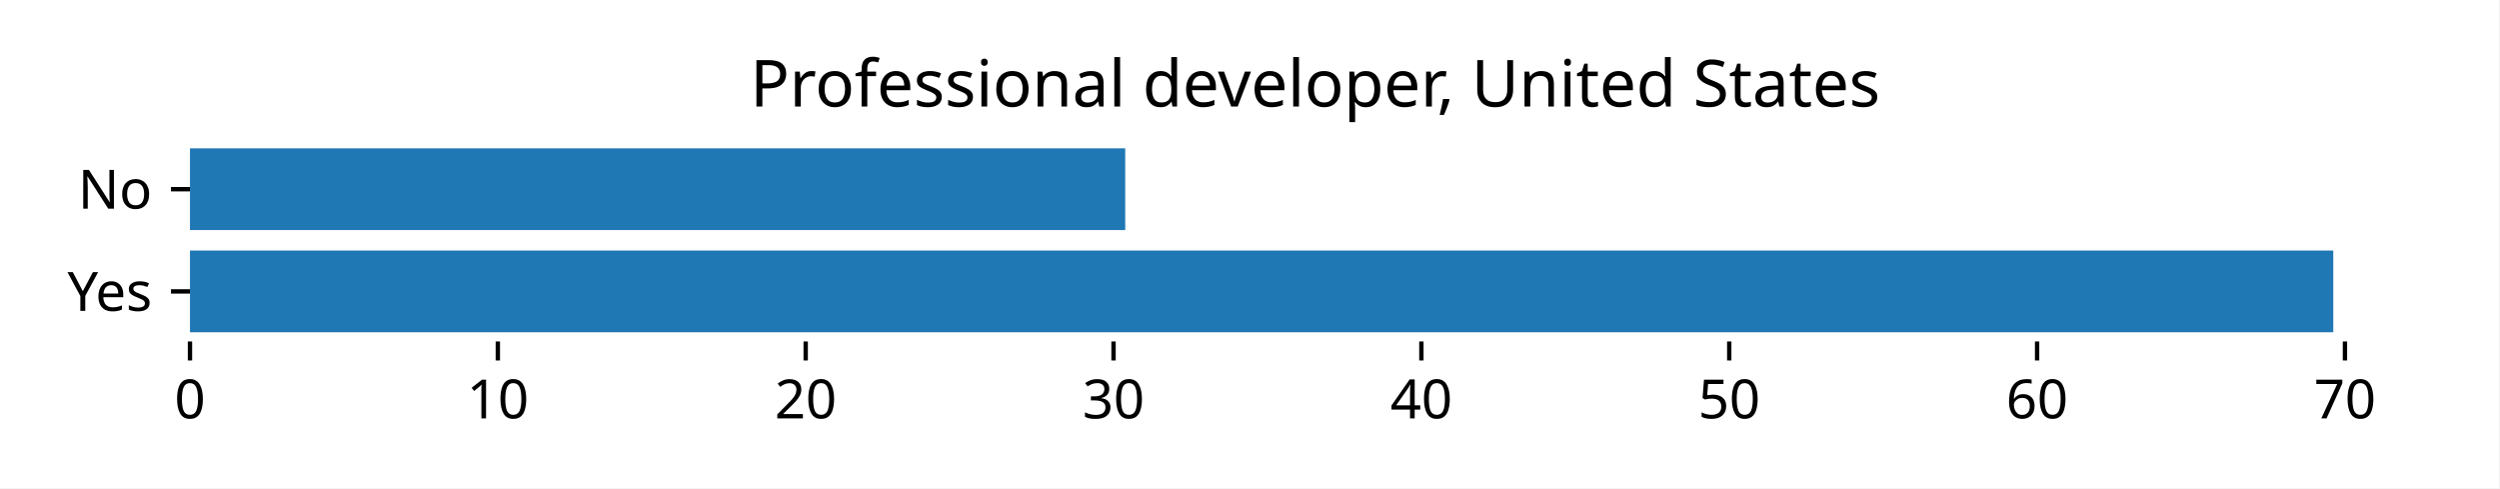
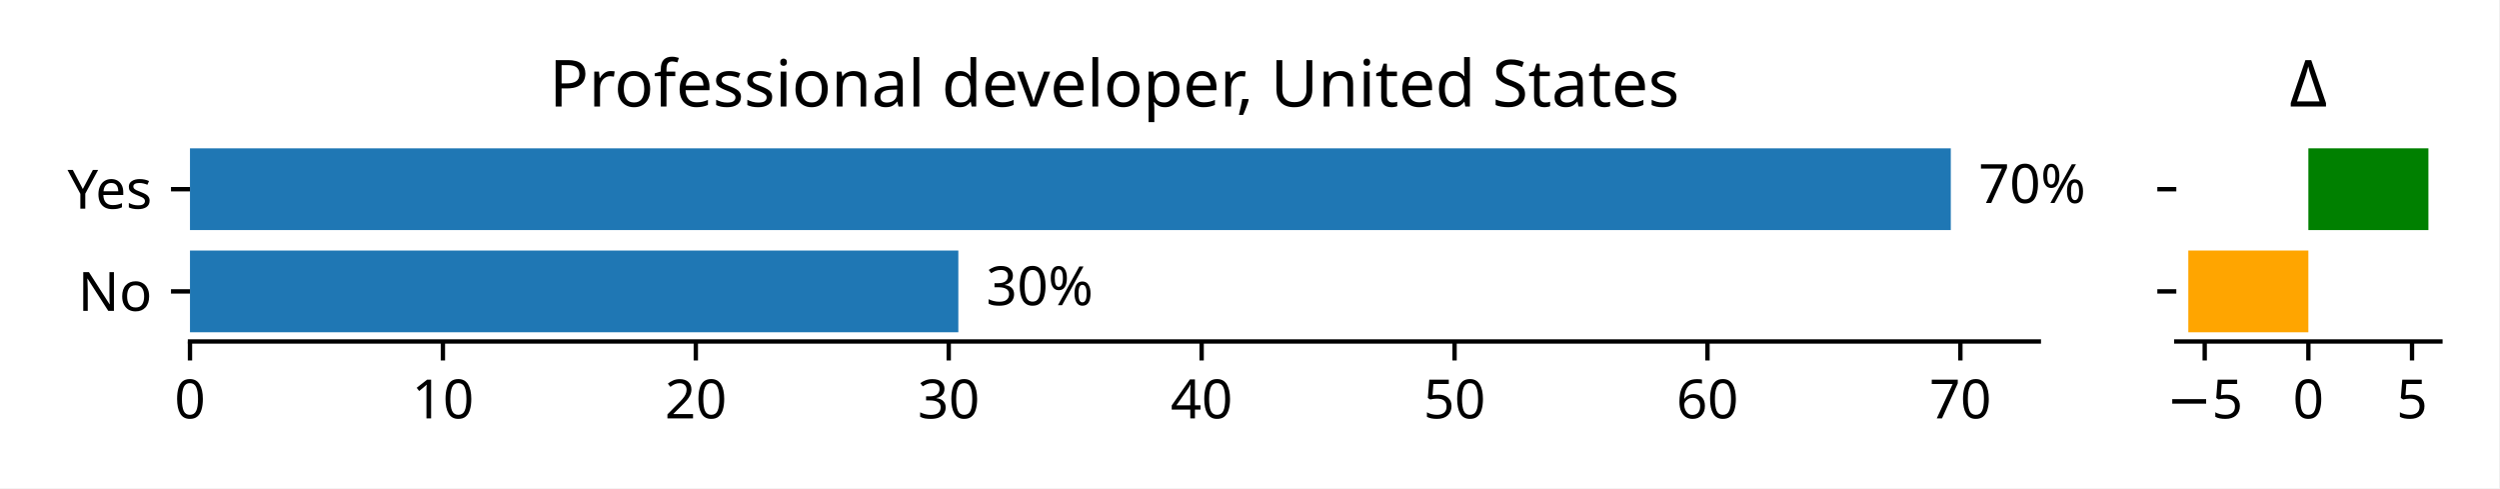
<svg xmlns="http://www.w3.org/2000/svg" xmlns:xlink="http://www.w3.org/1999/xlink" width="460.8pt" height="90pt" viewBox="0 0 460.8 90" version="1.1">
  <defs>
    <style type="text/css">*{stroke-linejoin: round; stroke-linecap: butt}</style>
  </defs>
  <g id="figure_1">
    <g id="patch_1">
      <path d="M 0 90  L 460.8 90  L 460.8 0  L 0 0  z " style="fill: #ffffff" />
    </g>
    <g id="axes_1">
      <g id="patch_2">
-         <path d="M 35.031 62.942  L 450 62.942  L 450 25.642  L 35.031 25.642  z " style="fill: #ffffff" />
+         <path d="M 35.031 62.942  L 375.948 62.942  L 375.948 25.642  L 35.031 25.642  z " style="fill: #ffffff" />
      </g>
      <g id="patch_3">
-         <path d="M 35.031 61.247  L 430.24 61.247  L 430.24 46.176  L 35.031 46.176  z " clip-path="url(#p7e3678d028)" style="fill: #1f77b4" />
+         <path d="M 35.031 61.247  L 176.711 61.247  L 176.711 46.176  L 35.031 46.176  z " clip-path="url(#p9c6f8c1d0a)" style="fill: #1f77b4" />
      </g>
      <g id="patch_4">
-         <path d="M 35.031 42.409  L 207.486 42.409  L 207.486 27.338  L 35.031 27.338  z " clip-path="url(#p7e3678d028)" style="fill: #1f77b4" />
+         <path d="M 35.031 42.409  L 359.714 42.409  L 359.714 27.338  L 35.031 27.338  z " clip-path="url(#p9c6f8c1d0a)" style="fill: #1f77b4" />
      </g>
      <g id="matplotlib.axis_1">
        <g id="xtick_1">
          <g id="line2d_1">
            <defs>
              <path id="m4c99cd72f3" d="M 0 0  L 0 3.5  " style="stroke: #000000; stroke-width: 0.8" />
            </defs>
            <g>
              <use xlink:href="#m4c99cd72f3" x="35.031" y="62.942" style="stroke: #000000; stroke-width: 0.8" />
            </g>
          </g>
          <g id="text_1">
            <text style="font: 10px 'sans-serif'; text-anchor: middle" x="35.031" y="77.116" transform="rotate(-0, 35.03125, 77.11562)">0</text>
          </g>
        </g>
        <g id="xtick_2">
          <g id="line2d_2">
            <g>
-               <use xlink:href="#m4c99cd72f3" x="91.798" y="62.942" style="stroke: #000000; stroke-width: 0.8" />
+               <use xlink:href="#m4c99cd72f3" x="81.668" y="62.942" style="stroke: #000000; stroke-width: 0.8" />
            </g>
          </g>
          <g id="text_2">
-             <text style="font: 10px 'sans-serif'; text-anchor: middle" x="91.798" y="77.116" transform="rotate(-0, 91.79754, 77.11562)">10</text>
+             <text style="font: 10px 'sans-serif'; text-anchor: middle" x="81.668" y="77.116" transform="rotate(-0, 81.66755, 77.11562)">10</text>
          </g>
        </g>
        <g id="xtick_3">
          <g id="line2d_3">
            <g>
-               <use xlink:href="#m4c99cd72f3" x="148.564" y="62.942" style="stroke: #000000; stroke-width: 0.8" />
+               <use xlink:href="#m4c99cd72f3" x="128.304" y="62.942" style="stroke: #000000; stroke-width: 0.8" />
            </g>
          </g>
          <g id="text_3">
-             <text style="font: 10px 'sans-serif'; text-anchor: middle" x="148.564" y="77.116" transform="rotate(-0, 148.5638, 77.11562)">20</text>
+             <text style="font: 10px 'sans-serif'; text-anchor: middle" x="128.304" y="77.116" transform="rotate(-0, 128.3038, 77.11562)">20</text>
          </g>
        </g>
        <g id="xtick_4">
          <g id="line2d_4">
            <g>
-               <use xlink:href="#m4c99cd72f3" x="205.33" y="62.942" style="stroke: #000000; stroke-width: 0.8" />
+               <use xlink:href="#m4c99cd72f3" x="174.94" y="62.942" style="stroke: #000000; stroke-width: 0.8" />
            </g>
          </g>
          <g id="text_4">
-             <text style="font: 10px 'sans-serif'; text-anchor: middle" x="205.33" y="77.116" transform="rotate(-0, 205.3301, 77.11562)">30</text>
+             <text style="font: 10px 'sans-serif'; text-anchor: middle" x="174.94" y="77.116" transform="rotate(-0, 174.9401, 77.11562)">30</text>
          </g>
        </g>
        <g id="xtick_5">
          <g id="line2d_5">
            <g>
-               <use xlink:href="#m4c99cd72f3" x="262.096" y="62.942" style="stroke: #000000; stroke-width: 0.8" />
+               <use xlink:href="#m4c99cd72f3" x="221.576" y="62.942" style="stroke: #000000; stroke-width: 0.8" />
            </g>
          </g>
          <g id="text_5">
-             <text style="font: 10px 'sans-serif'; text-anchor: middle" x="262.096" y="77.116" transform="rotate(-0, 262.0964, 77.11562)">40</text>
+             <text style="font: 10px 'sans-serif'; text-anchor: middle" x="221.576" y="77.116" transform="rotate(-0, 221.5764, 77.11562)">40</text>
          </g>
        </g>
        <g id="xtick_6">
          <g id="line2d_6">
            <g>
-               <use xlink:href="#m4c99cd72f3" x="318.863" y="62.942" style="stroke: #000000; stroke-width: 0.8" />
+               <use xlink:href="#m4c99cd72f3" x="268.213" y="62.942" style="stroke: #000000; stroke-width: 0.8" />
            </g>
          </g>
          <g id="text_6">
-             <text style="font: 10px 'sans-serif'; text-anchor: middle" x="318.863" y="77.116" transform="rotate(-0, 318.8627, 77.11562)">50</text>
+             <text style="font: 10px 'sans-serif'; text-anchor: middle" x="268.213" y="77.116" transform="rotate(-0, 268.2127, 77.11562)">50</text>
          </g>
        </g>
        <g id="xtick_7">
          <g id="line2d_7">
            <g>
-               <use xlink:href="#m4c99cd72f3" x="375.629" y="62.942" style="stroke: #000000; stroke-width: 0.8" />
+               <use xlink:href="#m4c99cd72f3" x="314.849" y="62.942" style="stroke: #000000; stroke-width: 0.8" />
            </g>
          </g>
          <g id="text_7">
-             <text style="font: 10px 'sans-serif'; text-anchor: middle" x="375.629" y="77.116" transform="rotate(-0, 375.629, 77.11562)">60</text>
+             <text style="font: 10px 'sans-serif'; text-anchor: middle" x="314.849" y="77.116" transform="rotate(-0, 314.849, 77.11562)">60</text>
          </g>
        </g>
        <g id="xtick_8">
          <g id="line2d_8">
            <g>
-               <use xlink:href="#m4c99cd72f3" x="432.395" y="62.942" style="stroke: #000000; stroke-width: 0.8" />
+               <use xlink:href="#m4c99cd72f3" x="361.485" y="62.942" style="stroke: #000000; stroke-width: 0.8" />
            </g>
          </g>
          <g id="text_8">
-             <text style="font: 10px 'sans-serif'; text-anchor: middle" x="432.395" y="77.116" transform="rotate(-0, 432.3953, 77.11562)">70</text>
+             <text style="font: 10px 'sans-serif'; text-anchor: middle" x="361.485" y="77.116" transform="rotate(-0, 361.4853, 77.11562)">70</text>
          </g>
        </g>
      </g>
      <g id="matplotlib.axis_2">
        <g id="ytick_1">
          <g id="line2d_9">
            <defs>
              <path id="m8e343aef83" d="M 0 0  L -3.5 0  " style="stroke: #000000; stroke-width: 0.8" />
            </defs>
            <g>
              <use xlink:href="#m8e343aef83" x="35.031" y="53.711" style="stroke: #000000; stroke-width: 0.8" />
            </g>
          </g>
          <g id="text_9">
-             <text style="font: 10px 'sans-serif'; text-anchor: end" x="28.031" y="57.298" transform="rotate(-0, 28.03125, 57.29818)">Yes</text>
+             <text style="font: 10px 'sans-serif'; text-anchor: end" x="28.031" y="57.298" transform="rotate(-0, 28.03125, 57.29818)">No</text>
          </g>
        </g>
        <g id="ytick_2">
          <g id="line2d_10">
            <g>
              <use xlink:href="#m8e343aef83" x="35.031" y="34.873" style="stroke: #000000; stroke-width: 0.8" />
            </g>
          </g>
          <g id="text_10">
-             <text style="font: 10px 'sans-serif'; text-anchor: end" x="28.031" y="38.46" transform="rotate(-0, 28.03125, 38.45995)">No</text>
-           </g>
-         </g>
+             <text style="font: 10px 'sans-serif'; text-anchor: end" x="28.031" y="38.46" transform="rotate(-0, 28.03125, 38.45995)">Yes</text>
+           </g>
+         </g>
+       </g>
+       <g id="patch_5">
+         <path d="M 35.031 62.942  L 375.948 62.942  " style="fill: none; stroke: #000000; stroke-width: 0.8; stroke-linejoin: miter; stroke-linecap: square" />
      </g>
      <g id="text_11">
-         <text style="font: 12px 'sans-serif'; text-anchor: middle" x="242.516" y="19.642" transform="rotate(-0, 242.5156, 19.6425)">Professional developer, United States</text>
+         <text style="font: 10px 'sans-serif'; text-anchor: middle" x="191.711" y="56.256" transform="rotate(-0, 191.7111, 56.25599)">30%</text>
+       </g>
+       <g id="text_12">
+         <text style="font: 10px 'sans-serif'; text-anchor: middle" x="374.714" y="37.418" transform="rotate(-0, 374.7143, 37.41776)">70%</text>
+       </g>
+       <g id="text_13">
+         <text style="font: 12px 'sans-serif'; text-anchor: middle" x="205.49" y="19.642" transform="rotate(-0, 205.4899, 19.6425)">Professional developer, United States</text>
+       </g>
+     </g>
+     <g id="axes_2">
+       <g id="patch_6">
+         <path d="M 401.298 62.942  L 450 62.942  L 450 25.642  L 401.298 25.642  z " style="fill: #ffffff" />
+       </g>
+       <g id="patch_7">
+         <path d="M 425.649 61.247  L 403.511 61.247  L 403.511 46.176  L 425.649 46.176  z " clip-path="url(#pf592e9730d)" style="fill: #ffa500" />
+       </g>
+       <g id="patch_8">
+         <path d="M 425.649 42.409  L 447.786 42.409  L 447.786 27.338  L 425.649 27.338  z " clip-path="url(#pf592e9730d)" style="fill: #008000" />
+       </g>
+       <g id="matplotlib.axis_3">
+         <g id="xtick_9">
+           <g id="line2d_11">
+             <g>
+               <use xlink:href="#m4c99cd72f3" x="406.533" y="62.942" style="stroke: #000000; stroke-width: 0.8" />
+             </g>
+           </g>
+           <g id="text_14">
+             <text style="font: 10px 'sans-serif'; text-anchor: middle" x="406.533" y="77.116" transform="rotate(-0, 406.5333, 77.11562)">−5</text>
+           </g>
+         </g>
+         <g id="xtick_10">
+           <g id="line2d_12">
+             <g>
+               <use xlink:href="#m4c99cd72f3" x="425.649" y="62.942" style="stroke: #000000; stroke-width: 0.8" />
+             </g>
+           </g>
+           <g id="text_15">
+             <text style="font: 10px 'sans-serif'; text-anchor: middle" x="425.649" y="77.116" transform="rotate(-0, 425.6488, 77.11562)">0</text>
+           </g>
+         </g>
+         <g id="xtick_11">
+           <g id="line2d_13">
+             <g>
+               <use xlink:href="#m4c99cd72f3" x="444.764" y="62.942" style="stroke: #000000; stroke-width: 0.8" />
+             </g>
+           </g>
+           <g id="text_16">
+             <text style="font: 10px 'sans-serif'; text-anchor: middle" x="444.764" y="77.116" transform="rotate(-0, 444.7642, 77.11562)">5</text>
+           </g>
+         </g>
+       </g>
+       <g id="matplotlib.axis_4">
+         <g id="ytick_3">
+           <g id="line2d_14">
+             <g>
+               <use xlink:href="#m8e343aef83" x="401.298" y="53.711" style="stroke: #000000; stroke-width: 0.8" />
+             </g>
+           </g>
+         </g>
+         <g id="ytick_4">
+           <g id="line2d_15">
+             <g>
+               <use xlink:href="#m8e343aef83" x="401.298" y="34.873" style="stroke: #000000; stroke-width: 0.8" />
+             </g>
+           </g>
+         </g>
+       </g>
+       <g id="patch_9">
+         <path d="M 401.298 62.942  L 450 62.942  " style="fill: none; stroke: #000000; stroke-width: 0.8; stroke-linejoin: miter; stroke-linecap: square" />
+       </g>
+       <g id="text_17">
+         <text style="font: 12px 'sans-serif'; text-anchor: middle" x="425.649" y="19.642" transform="rotate(-0, 425.6488, 19.6425)">Δ</text>
      </g>
    </g>
  </g>
  <defs>
-     <clipPath id="p7e3678d028">
-       <rect x="35.031" y="25.642" width="414.969" height="37.3" />
+     <clipPath id="p9c6f8c1d0a">
+       <rect x="35.031" y="25.642" width="340.917" height="37.3" />
+     </clipPath>
+     <clipPath id="pf592e9730d">
+       <rect x="401.298" y="25.642" width="48.702" height="37.3" />
    </clipPath>
  </defs>
</svg>
